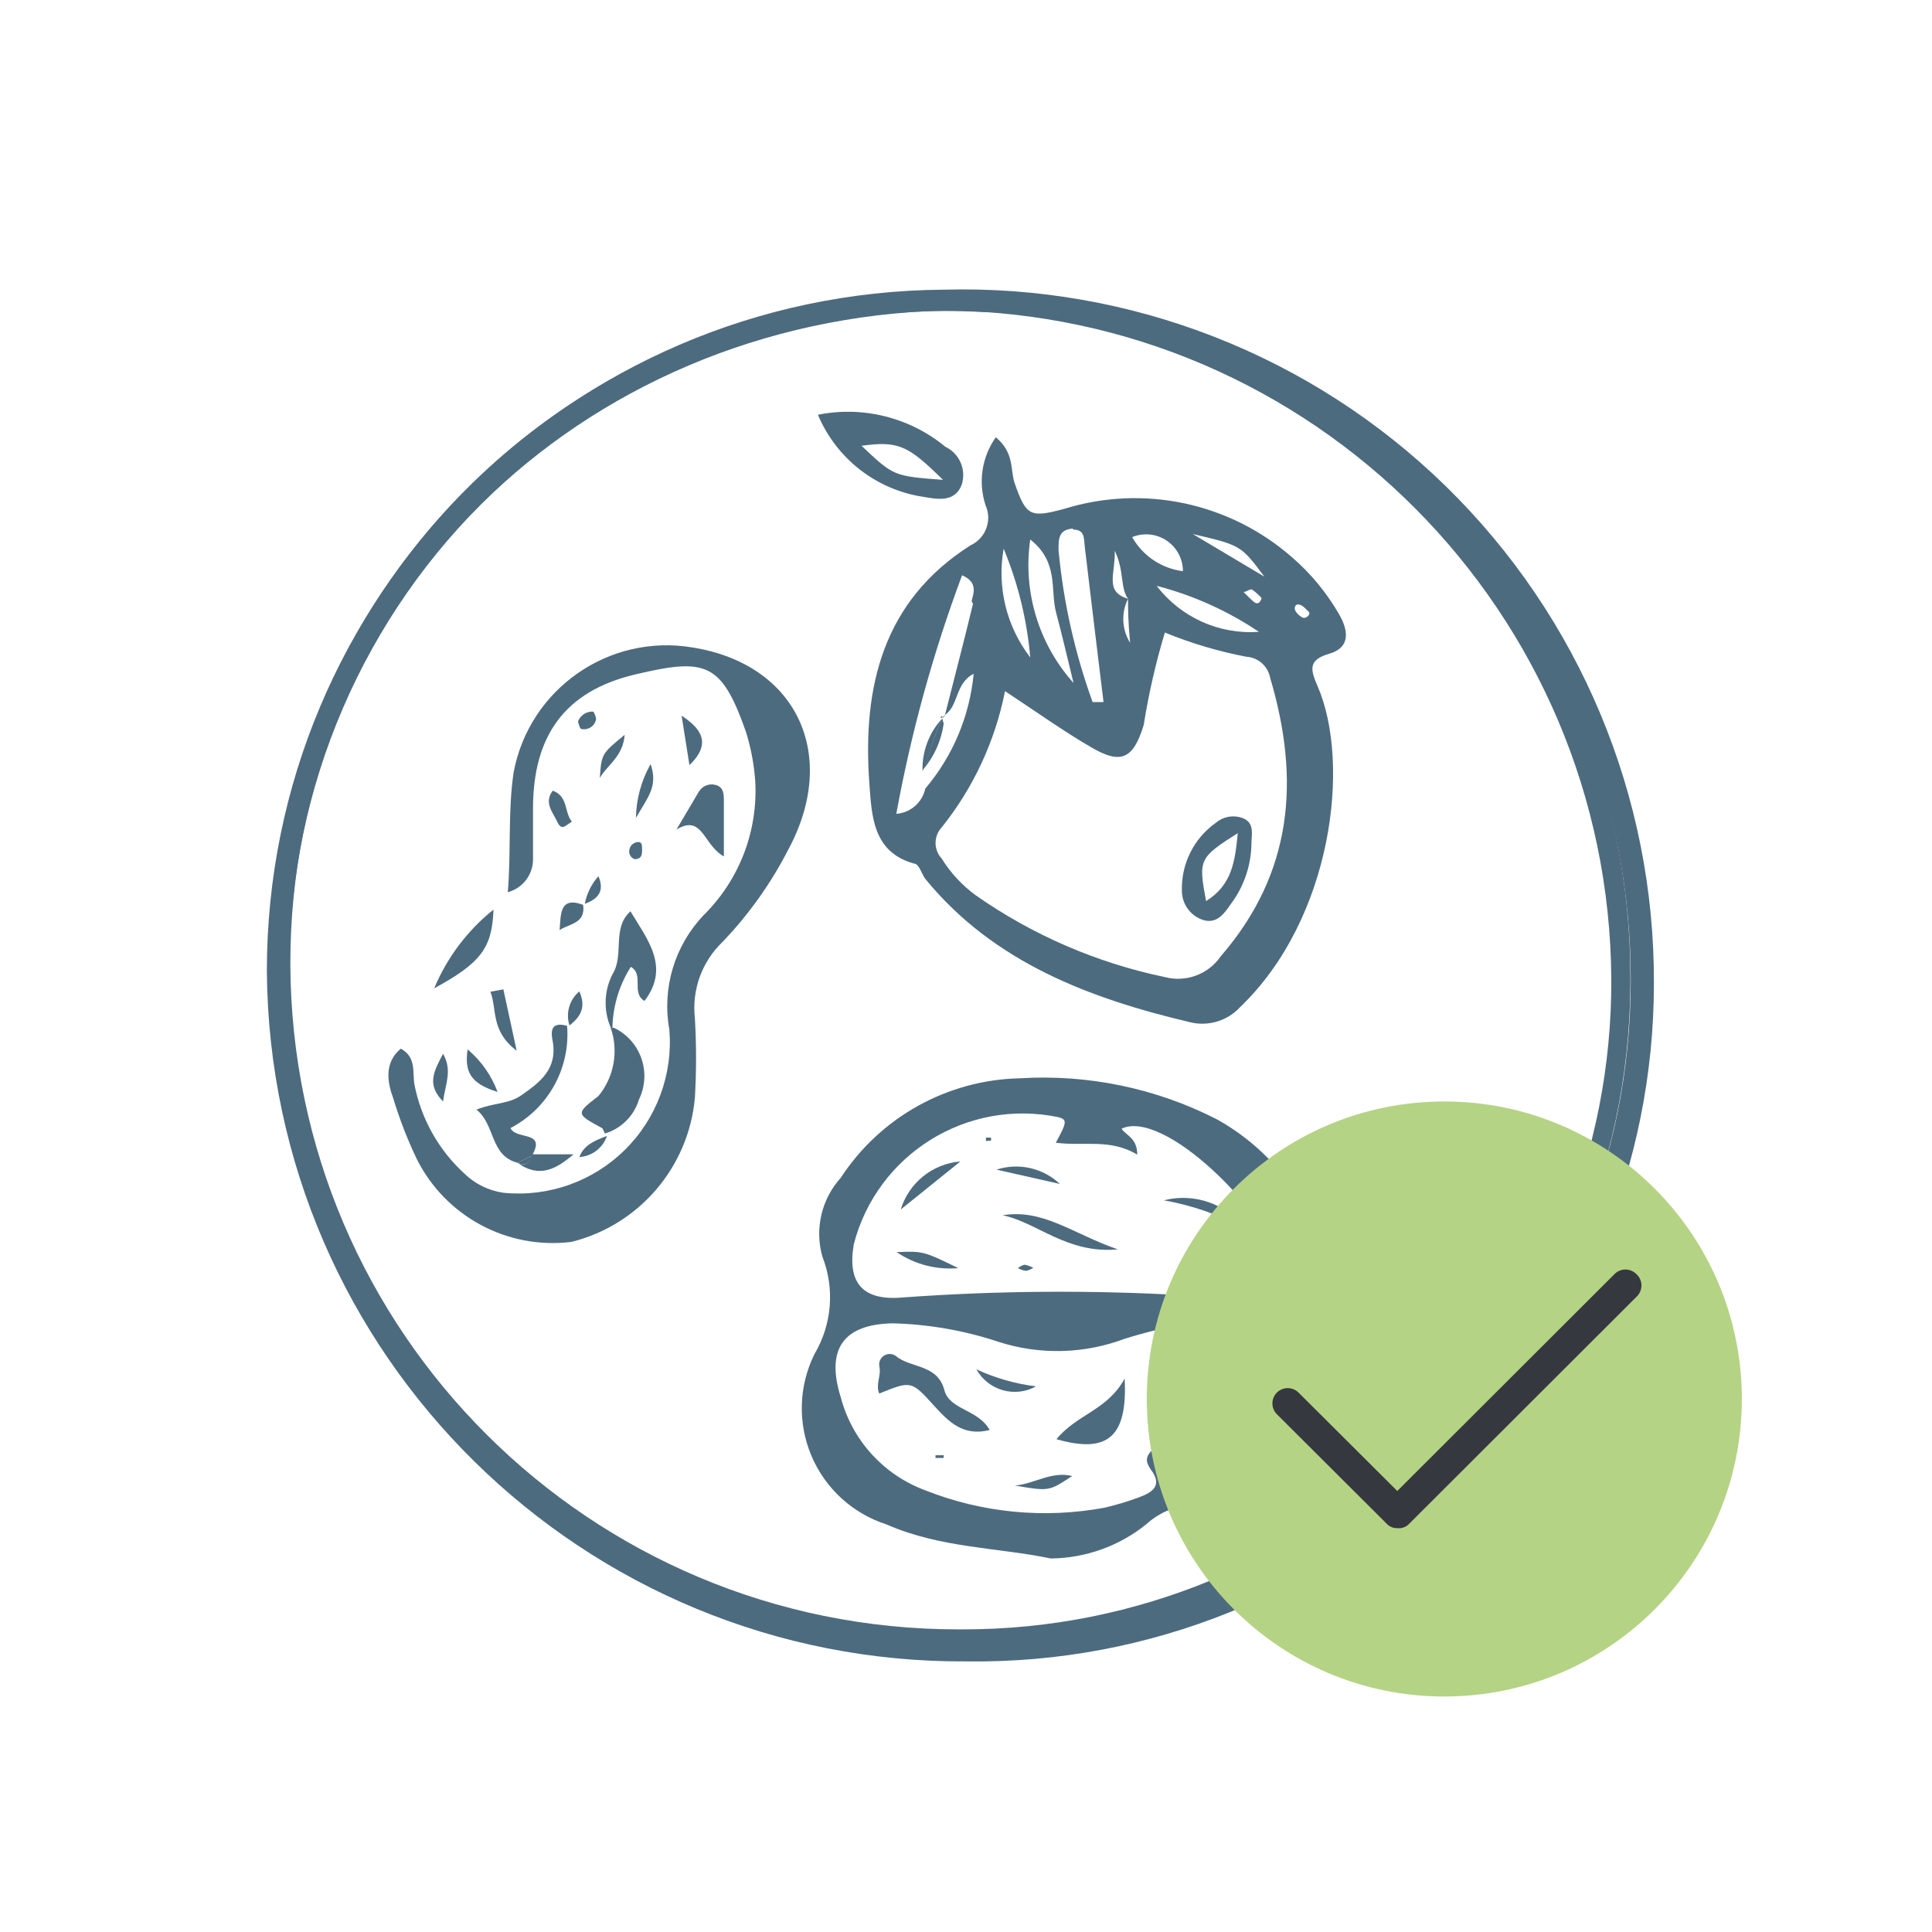
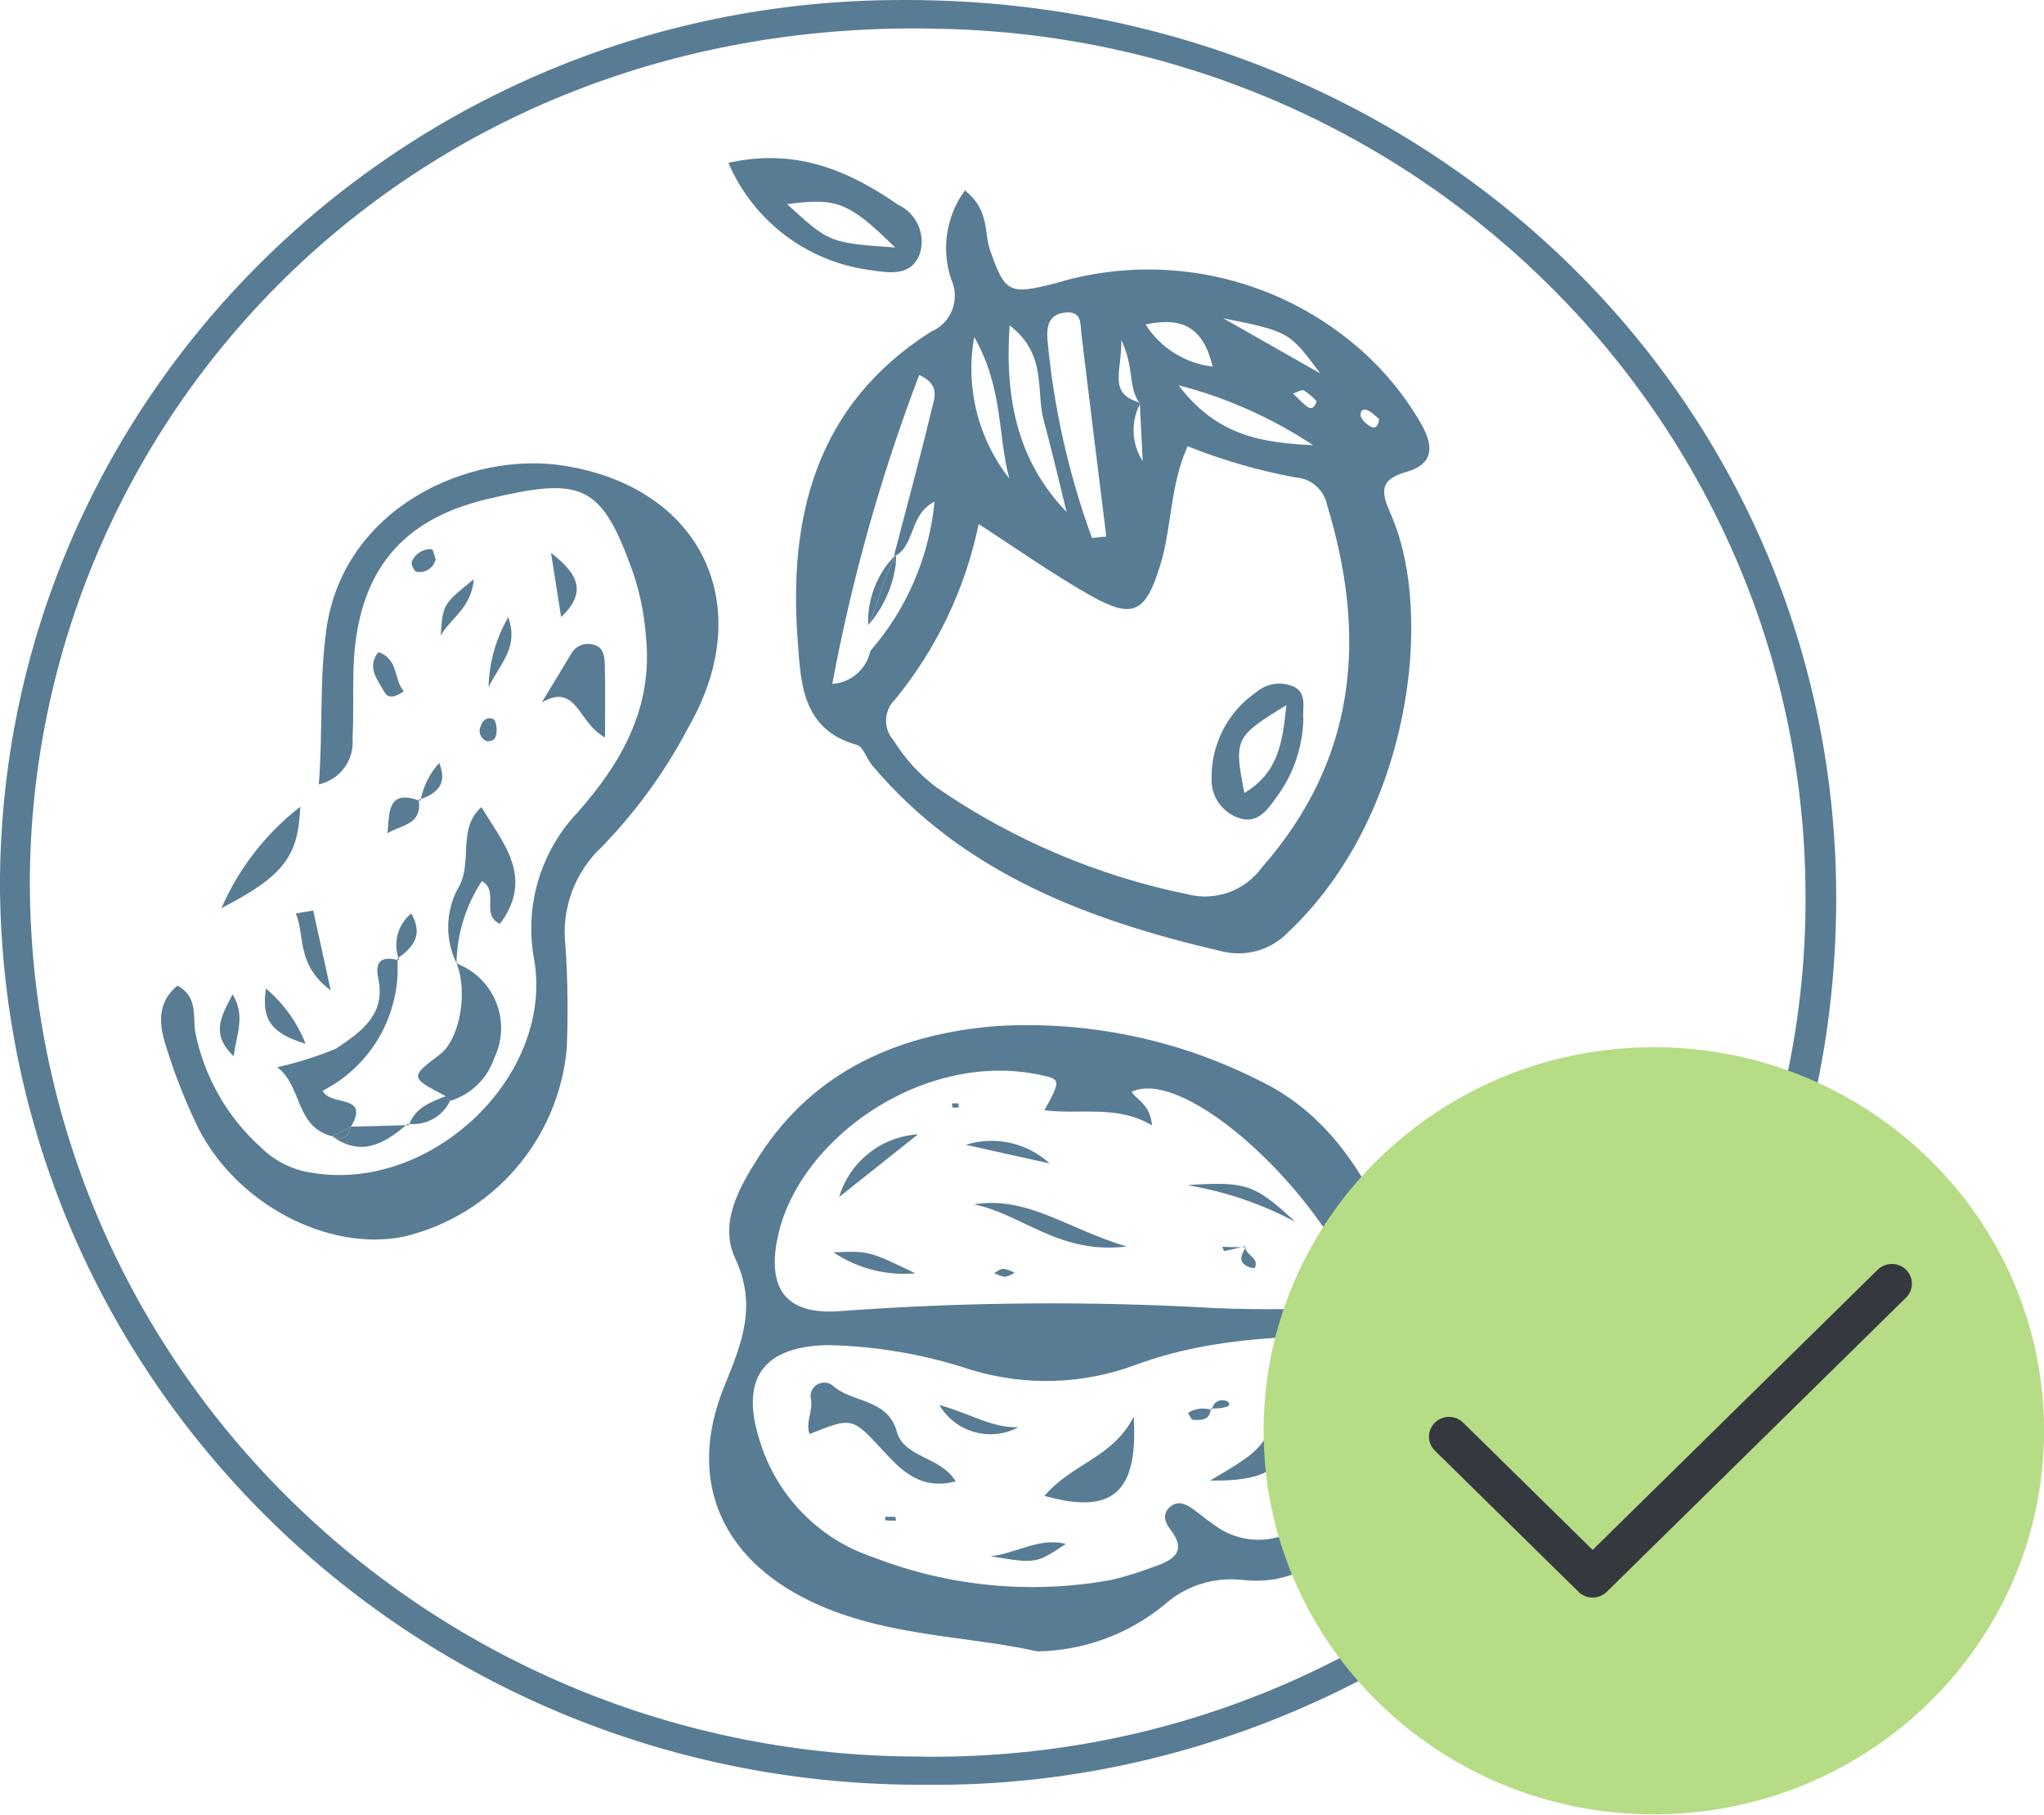
- <svg xmlns="http://www.w3.org/2000/svg" id="Layer_1" data-name="Layer 1" viewBox="0 0 56.69 56.69">
-   <defs>
-     <style>.cls-1{fill:#4d6b7f;}.cls-2{fill:#b5d384;}.cls-3{fill:#363840;stroke:#363840;stroke-miterlimit:10;stroke-width:0.1px;}</style>
-   </defs>
-   <g id="Group_1242" data-name="Group 1242">
-     <g id="Group_1235" data-name="Group 1235">
-       <path id="Path_1412" data-name="Path 1412" class="cls-1" d="M27.68,8.5a20,20,0,0,0-19.85,20A20.41,20.41,0,0,0,28.39,48.75,19.89,19.89,0,0,0,48.53,28.86,20.28,20.28,0,0,0,27.68,8.5Zm.61,39.61A19.74,19.74,0,0,1,8.49,28.43v-.05A19.28,19.28,0,0,1,28.74,9.15,19.57,19.57,0,0,1,47.85,28.78,19.33,19.33,0,0,1,28.51,48.11h-.22Z" />
-       <path id="Path_1420" data-name="Path 1420" class="cls-1" d="M17.76,33.28v0Z" />
-       <path id="Path_1430" data-name="Path 1430" class="cls-1" d="M25.51,23c.07.92.09,2,1.31,2.34.15,0,.22.31.34.46,2,2.44,4.81,3.5,7.78,4.2a1.51,1.51,0,0,0,1.45-.45c2.7-2.59,3.26-7.14,2.27-9.42-.22-.5-.27-.77.35-.95s.56-.68.28-1.16a6.51,6.51,0,0,0-1.38-1.67,7,7,0,0,0-6.68-1.42c-1,.27-1.12.22-1.46-.76-.13-.39,0-.88-.55-1.34a2.24,2.24,0,0,0-.3,2A.89.89,0,0,1,28.48,16h0C25.91,17.63,25.3,20.15,25.51,23ZM38.1,17.74c.12,0,.22.14.3.21s-.08.22-.18.17a.49.49,0,0,1-.2-.18c-.07-.1,0-.23.08-.2Zm-1-.82L35,15.67C36.41,16,36.41,16,37.1,16.92Zm-.31.74a4.11,4.11,0,0,1-.3-.29c.09,0,.19-.1.25-.07a1.62,1.62,0,0,1,.28.25c-.05.16-.13.19-.23.11Zm.15.88a3.46,3.46,0,0,1-3-1.35A9.78,9.78,0,0,1,36.94,18.54Zm-2.23-1.78a2,2,0,0,1-1.49-1A1.08,1.08,0,0,1,34.71,16.76Zm-2-.6c.29.61.15,1.07.39,1.41h0v0s0,0,0,0v0c0,.33,0,.65.06,1.29a1.32,1.32,0,0,1-.06-1.29h0l0,0c-.7-.21-.37-.72-.39-1.41Zm-1.22-.62c.35,0,.31.26.34.5.18,1.52.36,3,.55,4.56l-.32,0a18,18,0,0,1-1-4.46c0-.33,0-.6.42-.63Zm-1.26.29c.85.67.58,1.48.76,2.15s.34,1.37.51,2.06a5.19,5.19,0,0,1-1.27-4.21Zm-.78.27a10.72,10.72,0,0,1,.78,3.19,4.06,4.06,0,0,1-.78-3.19Zm.1,4.22c.88.58,1.66,1.14,2.49,1.62s1.21.36,1.52-.67a20.71,20.71,0,0,1,.62-2.71,12.39,12.39,0,0,0,2.39.71.76.76,0,0,1,.7.62c.89,3,.66,5.73-1.45,8.17a1.52,1.52,0,0,1-1.64.61,15,15,0,0,1-5.55-2.4,3.85,3.85,0,0,1-1-1.08.67.67,0,0,1,0-.91,9.27,9.27,0,0,0,1.86-4Zm-1-2.6c-.27,1.12-.56,2.22-.84,3.33l0-.06v0c.43-.27.3-.93.86-1.22a6.1,6.1,0,0,1-1.42,3.37.94.94,0,0,1-.85.74,41,41,0,0,1,1.93-7c.48.21.33.53.28.76Z" />
-       <path id="Path_1431" data-name="Path 1431" class="cls-1" d="M39.92,38.15a2.72,2.72,0,0,1-1.15-1.6,6.6,6.6,0,0,0-3.07-3.71,11.19,11.19,0,0,0-5.77-1.2,6.44,6.44,0,0,0-5.26,2.92,2.45,2.45,0,0,0-.54,2.31,3.27,3.27,0,0,1-.23,2.86,3.58,3.58,0,0,0,2.11,5c1.59.7,3.31.68,4.82,1a4.54,4.54,0,0,0,2.8-1,2.21,2.21,0,0,1,1.73-.57A2.64,2.64,0,0,0,38,42.49a5.39,5.39,0,0,0,.49-1.36,4.67,4.67,0,0,1,1.3-2.2C40.22,38.54,40.32,38.35,39.92,38.15ZM25.05,36.52a5.12,5.12,0,0,1,6-3.74c.27.07.26.15-.07.75.8.11,1.6-.13,2.39.35,0-.49-.33-.56-.46-.76,1.18-.58,4.28,2.25,5.22,4.89-1.16,0-2.25,0-3.34,0a63.71,63.71,0,0,0-8.29.06c-1.18.11-1.64-.42-1.45-1.54ZM37.5,40.46a.82.82,0,0,0-.36,1,1.12,1.12,0,0,1-.49,1.49,1.61,1.61,0,0,1-1.91,0c-.16-.11-.3-.24-.46-.35s-.34-.21-.52,0-.1.35,0,.51c.37.48.06.68-.35.83a8.35,8.35,0,0,1-1,.3,9.55,9.55,0,0,1-5.26-.51A4,4,0,0,1,24.67,41c-.44-1.41.07-2.14,1.52-2.17a10.72,10.72,0,0,1,3.13.55,5.62,5.62,0,0,0,3.69-.1,15.36,15.36,0,0,1,5.77-.64c-.58.77-.52,1.51-1.28,1.82Z" />
-       <path id="Path_1432" data-name="Path 1432" class="cls-1" d="M20.33,19a4.57,4.57,0,0,0-5.26,3.67C14.9,23.82,15,25,14.9,26.18a1,1,0,0,0,.74-1c0-.48,0-1,0-1.45,0-2.14.93-3.45,3-3.94s2.53-.36,3.25,1.69a6.34,6.34,0,0,1,.27,1.43,5.12,5.12,0,0,1-1.52,3.95,3.87,3.87,0,0,0-1,3.35A4.44,4.44,0,0,1,14.78,35a2.06,2.06,0,0,1-1.16-.57,4.78,4.78,0,0,1-1.46-2.61c-.06-.37.06-.8-.4-1.05-.5.42-.39,1-.22,1.46a12.54,12.54,0,0,0,.68,1.76,4.46,4.46,0,0,0,4.55,2.45,4.8,4.8,0,0,0,3.62-4.23,20.1,20.1,0,0,0,0-2.33,2.68,2.68,0,0,1,.81-2.24,11.52,11.52,0,0,0,1.93-2.71C24.63,22.15,23.38,19.49,20.33,19Z" />
-       <path id="Path_1433" data-name="Path 1433" class="cls-1" d="M27.1,14.58c.41.07.92.17,1.12-.36a.92.92,0,0,0-.48-1.11A4.49,4.49,0,0,0,24,12.17,4,4,0,0,0,27.1,14.58Zm.57-.5c-1.45-.11-1.45-.11-2.39-1,1.1-.15,1.37,0,2.39,1Z" />
-       <path id="Path_1434" data-name="Path 1434" class="cls-1" d="M15.28,32.15c-.37.25-.81.21-1.3.41.56.44.39,1.35,1.21,1.56l.42-.21h0c.43-.75-.47-.45-.63-.81a3.1,3.1,0,0,0,1.66-3c-.34-.09-.51,0-.43.41C16.38,31.37,15.84,31.76,15.28,32.15Z" />
-       <path id="Path_1435" data-name="Path 1435" class="cls-1" d="M16.64,30.12v0h0Z" />
-       <path id="Path_1436" data-name="Path 1436" class="cls-1" d="M17.75,33.26v0l0,0h0a1.49,1.49,0,0,0,1-1,1.57,1.57,0,0,0-.73-2.1l-.1,0a2.08,2.08,0,0,1-.36,2c-.67.52-.67.52.12.95h0Z" />
-       <path id="Path_1438" data-name="Path 1438" class="cls-1" d="M18,30.22h0l.12-.06Z" />
-       <path id="Path_1440" data-name="Path 1440" class="cls-1" d="M18.51,28.37c.4.23,0,.76.4,1,.77-1,.07-1.82-.41-2.63-.56.5-.17,1.28-.53,1.85a1.85,1.85,0,0,0,0,1.67h0A3.46,3.46,0,0,1,18.51,28.37Z" />
-       <path id="Path_1442" data-name="Path 1442" class="cls-1" d="M21.24,25.13c0-.67,0-1.15,0-1.63,0-.19,0-.41-.25-.47a.44.44,0,0,0-.49.21l-.65,1.1C20.62,23.88,20.63,24.79,21.24,25.13Z" />
-       <path id="Path_1443" data-name="Path 1443" class="cls-1" d="M14.48,26.69A5.86,5.86,0,0,0,12.74,29C14.12,28.25,14.44,27.81,14.48,26.69Z" />
-       <path id="Path_1444" data-name="Path 1444" class="cls-1" d="M20,21l.23,1.45C20.92,21.79,20.53,21.35,20,21Z" />
-       <path id="Path_1445" data-name="Path 1445" class="cls-1" d="M14.39,29.1c.2.52,0,1.15.77,1.73-.16-.73-.27-1.26-.39-1.8Z" />
-       <path id="Path_1446" data-name="Path 1446" class="cls-1" d="M17.6,22.83c.21-.38.68-.62.73-1.27C17.65,22.12,17.65,22.12,17.6,22.83Z" />
-       <path id="Path_1447" data-name="Path 1447" class="cls-1" d="M19.09,22.42A3.33,3.33,0,0,0,18.66,24C19,23.4,19.32,23.08,19.09,22.42Z" />
-       <path id="Path_1448" data-name="Path 1448" class="cls-1" d="M15.19,34.12c.64.47,1.15.17,1.64-.25l-1.22,0h0C15.55,34.13,15.43,34.23,15.19,34.12Z" />
-       <path id="Path_1449" data-name="Path 1449" class="cls-1" d="M16.87,33.84l0,0h.06Z" />
-       <path id="Path_1450" data-name="Path 1450" class="cls-1" d="M15.19,34.12c.24.11.36,0,.42-.21h0Z" />
-       <path id="Path_1451" data-name="Path 1451" class="cls-1" d="M13.72,30.79c-.09.65.07,1,.88,1.25A3,3,0,0,0,13.72,30.79Z" />
-       <path id="Path_1452" data-name="Path 1452" class="cls-1" d="M16.22,23.2c-.27.35,0,.63.13.91s.23.12.43,0C16.55,23.83,16.68,23.37,16.22,23.2Z" />
-       <path id="Path_1453" data-name="Path 1453" class="cls-1" d="M13,30.92c-.27.52-.49.9,0,1.4C13.07,31.8,13.28,31.41,13,30.92Z" />
-       <path id="Path_1454" data-name="Path 1454" class="cls-1" d="M16.42,27.29c.29-.19.77-.19.69-.74C16.41,26.29,16.46,26.84,16.42,27.29Z" />
-       <path id="Path_1455" data-name="Path 1455" class="cls-1" d="M17.11,26.53v0h0Z" />
-       <path id="Path_1456" data-name="Path 1456" class="cls-1" d="M18.48,24.89a.24.24,0,0,0,.14.32c.2,0,.22-.12.22-.26s0-.22-.08-.24S18.51,24.76,18.48,24.89Z" />
-       <path id="Path_1457" data-name="Path 1457" class="cls-1" d="M16.68,30.15l0,0,0,0h0Z" />
-       <path id="Path_1458" data-name="Path 1458" class="cls-1" d="M17,29.09a.93.93,0,0,0-.29,1C17,29.86,17.22,29.59,17,29.09Z" />
-       <path id="Path_1459" data-name="Path 1459" class="cls-1" d="M16.64,30.12h0l0,0Z" />
-       <path id="Path_1460" data-name="Path 1460" class="cls-1" d="M17.56,25.71a1.68,1.68,0,0,0-.4.81C17.54,26.38,17.75,26.16,17.56,25.71Z" />
-       <path id="Path_1461" data-name="Path 1461" class="cls-1" d="M17.11,26.53l0,0s0,0,0,0Z" />
-       <path id="Path_1462" data-name="Path 1462" class="cls-1" d="M17.49,21.11c0-.08-.06-.22-.09-.23a.45.45,0,0,0-.44.29s.05.22.1.22A.36.36,0,0,0,17.49,21.11Z" />
-       <path id="Path_1463" data-name="Path 1463" class="cls-1" d="M16.87,33.84l0,0v0Z" />
-       <path id="Path_1464" data-name="Path 1464" class="cls-1" d="M17.81,33.33h0l0,0v0l0,0c-.33.13-.67.25-.81.62A.91.91,0,0,0,17.81,33.33Z" />
-       <path id="Path_1465" data-name="Path 1465" class="cls-1" d="M17.8,33.32l0,0Z" />
-       <path id="Path_1466" data-name="Path 1466" class="cls-1" d="M17.71,33.22h0l0,0Z" />
-       <path id="Path_1497" data-name="Path 1497" class="cls-1" d="M33.11,17.58h0l0,0Z" />
-       <path id="Path_1498" data-name="Path 1498" class="cls-1" d="M33.11,17.59s0,0,0,0h0Z" />
-       <path id="Path_1514" data-name="Path 1514" class="cls-1" d="M35.32,27c.39.11.61-.2.8-.48a3,3,0,0,0,.6-1.76c0-.25.1-.59-.22-.74a.79.79,0,0,0-.82.12,2.36,2.36,0,0,0-1,2A.9.9,0,0,0,35.32,27Zm1-2.56c-.08.82-.16,1.52-.93,2-.23-1.22-.21-1.27.94-2Z" />
-       <path id="Path_1515" data-name="Path 1515" class="cls-1" d="M27.64,21.06l.05-.06,0,.05Z" />
-       <path id="Path_1516" data-name="Path 1516" class="cls-1" d="M27.64,21.06v0l0,0Z" />
-       <path id="Path_1517" data-name="Path 1517" class="cls-1" d="M27.69,21v0s0,0,0,.05Z" />
-       <path id="Path_1518" data-name="Path 1518" class="cls-1" d="M27.65,21.08v0h0a2.16,2.16,0,0,0-.58,1.55C27.3,22.11,27.4,21.57,27.65,21.08Z" />
-       <path id="Path_1519" data-name="Path 1519" class="cls-1" d="M27.64,21.06h0s0,0,0-.06l-.05.07Z" />
-       <path id="Path_1520" data-name="Path 1520" class="cls-1" d="M27.65,21.08l0,.15V21l0,0Z" />
-       <path id="Path_1521" data-name="Path 1521" class="cls-1" d="M27.65,21.08c-.25.49-.35,1-.58,1.52a2.64,2.64,0,0,0,.62-1.37A.83.83,0,0,1,27.65,21.08Z" />
-       <path id="Path_1523" data-name="Path 1523" class="cls-1" d="M27.71,40.79c-.2-.77-1-.64-1.42-1a.31.31,0,0,0-.43.06.3.3,0,0,0-.06.23c.07.29-.12.54,0,.81.94-.38.94-.38,1.61.36.42.46.85.91,1.63.71C28.69,41.34,27.87,41.38,27.71,40.79Z" />
-       <path id="Path_1524" data-name="Path 1524" class="cls-1" d="M31,42.23c1.5.43,2.09-.06,2-1.78C32.5,41.38,31.59,41.5,31,42.23Z" />
-       <path id="Path_1525" data-name="Path 1525" class="cls-1" d="M34.66,41.89c1.5,0,1.93-.42,1.62-1.94C35.85,41.16,35.85,41.16,34.66,41.89Z" />
-       <path id="Path_1526" data-name="Path 1526" class="cls-1" d="M29.78,43.59c1,.17,1,.17,1.68-.28C30.85,43.16,30.36,43.54,29.78,43.59Z" />
-       <path id="Path_1527" data-name="Path 1527" class="cls-1" d="M28.65,40.18a1.29,1.29,0,0,0,1.75.5A5.87,5.87,0,0,1,28.65,40.18Z" />
-       <path id="Path_1528" data-name="Path 1528" class="cls-1" d="M35,40.08a.21.21,0,0,0-.25.17h0a1,1,0,0,0,.34,0C35.12,40.18,35.08,40.09,35,40.08Z" />
-       <path id="Path_1529" data-name="Path 1529" class="cls-1" d="M34.7,40.29a0,0,0,0,1,0,0h0Z" />
-       <path id="Path_1530" data-name="Path 1530" class="cls-1" d="M34.16,40.36c0,.06.08.16.12.16s.37,0,.39-.23A.61.61,0,0,0,34.16,40.36Z" />
-       <path id="Path_1531" data-name="Path 1531" class="cls-1" d="M34.68,40.28v0h0v0h0Z" />
-       <path id="Path_1532" data-name="Path 1532" class="cls-1" d="M34.68,40.28v0h0Z" />
-       <path id="Path_1533" data-name="Path 1533" class="cls-1" d="M27.45,42.7v.08h.24s0-.08,0-.08Z" />
-       <path id="Path_1534" data-name="Path 1534" class="cls-1" d="M29.42,35.66c1,.2,1.89,1.14,3.38,1C31.49,36.21,30.61,35.46,29.42,35.66Z" />
-       <path id="Path_1535" data-name="Path 1535" class="cls-1" d="M34.15,35.22a8.08,8.08,0,0,1,2.39.83A2.3,2.3,0,0,0,34.15,35.22Z" />
-       <path id="Path_1536" data-name="Path 1536" class="cls-1" d="M26.43,35.49l1.75-1.41A2,2,0,0,0,26.43,35.49Z" />
-       <path id="Path_1537" data-name="Path 1537" class="cls-1" d="M26.31,36.74a2.77,2.77,0,0,0,1.81.47C27.09,36.71,27.09,36.71,26.31,36.74Z" />
-       <path id="Path_1538" data-name="Path 1538" class="cls-1" d="M29.24,34.32l1.86.42A1.87,1.87,0,0,0,29.24,34.32Z" />
-       <path id="Path_1539" data-name="Path 1539" class="cls-1" d="M29.87,37.21a.62.62,0,0,0,.24.08.6.6,0,0,0,.21-.09,1.06,1.06,0,0,0-.25-.09A.42.42,0,0,0,29.87,37.21Z" />
-       <path id="Path_1540" data-name="Path 1540" class="cls-1" d="M35.44,36.63c-.08.16-.19.33.07.44a.23.23,0,0,0,.13,0C35.75,36.86,35.45,36.81,35.44,36.63Z" />
-       <path id="Path_1541" data-name="Path 1541" class="cls-1" d="M35.43,36.62h0l0,0Z" />
-       <path id="Path_1542" data-name="Path 1542" class="cls-1" d="M35,36.71l.39-.08h-.43Z" />
-       <path id="Path_1543" data-name="Path 1543" class="cls-1" d="M35.43,36.63l0,0-.1,0Z" />
-       <path id="Path_1544" data-name="Path 1544" class="cls-1" d="M29.08,33.47v-.09h-.15s0,.07,0,.1Z" />
+ <svg xmlns="http://www.w3.org/2000/svg" width="85.242" height="75.667" viewBox="0 0 85.242 75.667">
+   <g id="Group_1955" data-name="Group 1955" transform="translate(-283.436 -635.057)">
+     <g id="Group_1242" data-name="Group 1242" transform="translate(283.435 635.057)">
+       <g id="Group_1235" data-name="Group 1235" transform="translate(0 0)">
+         <path id="Path_1412" data-name="Path 1412" d="M-215.335,146.454c-20.705.129-37.4,16.7-37.343,37.048.2,20.815,17.508,37.541,38.684,37.383,19.015.189,37.762-14.369,37.893-36.767C-175.979,163.127-193.222,146.234-215.335,146.454Zm1.141,73.255c-20.5.059-37.177-16.232-37.238-36.388v-.092c.057-19.194,15.746-36.225,38.1-35.573,20.031.473,36,16.6,35.952,36.3,0,19.752-16.295,35.763-36.389,35.76l-.422,0Z" transform="translate(252.678 -146.452)" fill="#587c94" />
+         <path id="Path_1420" data-name="Path 1420" d="M-234.28,192.346l-.033-.035Z" transform="translate(252.97 -146.516)" fill="#587c94" />
+         <path id="Path_1430" data-name="Path 1430" d="M-219.928,173.21c.13,1.707.161,3.677,2.463,4.319.271.076.406.575.636.85,3.812,4.521,9.041,6.475,14.629,7.769a2.873,2.873,0,0,0,2.743-.825c5.065-4.787,6.117-13.209,4.26-17.42-.406-.923-.5-1.431.666-1.764,1.271-.364,1.056-1.258.525-2.13a12.3,12.3,0,0,0-2.608-3.1,13.381,13.381,0,0,0-12.558-2.636c-1.941.5-2.113.414-2.743-1.4-.253-.728,0-1.628-1.041-2.472a4.083,4.083,0,0,0-.566,3.729,1.624,1.624,0,0,1-.835,2.162l-.029.012C-219.174,163.354-220.323,168.017-219.928,173.21Zm23.687-9.661c.218.05.4.271.559.39-.034.294-.157.406-.334.324a1.013,1.013,0,0,1-.384-.339c-.128-.186-.031-.418.159-.376Zm-1.9-1.515-4.044-2.3C-199.435,160.294-199.435,160.294-198.14,162.033Zm-.572,1.367c-.2-.161-.373-.349-.559-.525.154-.048.354-.181.455-.129a2.619,2.619,0,0,1,.528.453c-.09.293-.237.351-.425.2Zm.272,1.628c-2.011-.1-3.962-.322-5.608-2.5A18.587,18.587,0,0,1-198.44,165.028Zm-4.187-3.278a3.837,3.837,0,0,1-2.795-1.757C-203.878,159.666-203.019,160.118-202.626,161.75Zm-3.808-1.107c.545,1.129.289,1.966.743,2.6.021,0,.038.012.06.019l-.031.029s.031-.029.02-.016l-.018.044c.031.6.061,1.2.12,2.377a2.387,2.387,0,0,1-.12-2.377v-.027c-.011-.015-.018-.033-.028-.048-1.325-.386-.705-1.331-.746-2.605Zm-2.3-1.149c.672-.051.588.48.64.916.337,2.81.689,5.62,1.036,8.43l-.6.054a32.936,32.936,0,0,1-1.853-8.248c-.052-.608.071-1.1.776-1.152Zm-2.357.536c1.586,1.226,1.084,2.736,1.422,3.963.344,1.267.639,2.546.955,3.821-2-2.072-2.59-4.633-2.377-7.785Zm-1.474.487c1.219,2.152.972,4.094,1.462,5.9a7.4,7.4,0,0,1-1.462-5.9Zm.181,7.8c1.668,1.076,3.132,2.123,4.7,3,1.755.984,2.264.674,2.862-1.243.508-1.615.411-3.37,1.157-5a24.011,24.011,0,0,0,4.493,1.3,1.436,1.436,0,0,1,1.321,1.147c1.674,5.492,1.247,10.6-2.717,15.116a2.926,2.926,0,0,1-3.09,1.124,28.511,28.511,0,0,1-10.454-4.441,7.17,7.17,0,0,1-1.822-1.985,1.229,1.229,0,0,1,.058-1.692,16.907,16.907,0,0,0,3.495-7.33Zm-1.953-4.794c-.494,2.056-1.049,4.094-1.584,6.144.032-.032.058-.066.089-.1v.068c.813-.49.561-1.717,1.612-2.253a11.129,11.129,0,0,1-2.678,6.227,1.733,1.733,0,0,1-1.587,1.374,74.508,74.508,0,0,1,3.623-12.882c.9.4.629.989.524,1.421Z" transform="translate(253.198 -146.463)" fill="#587c94" />
+         <path id="Path_1431" data-name="Path 1431" d="M-192.768,201.346c-1.3-.654-1.665-1.826-2.161-2.96-1.247-2.845-2.786-5.444-5.784-6.855a21.417,21.417,0,0,0-10.851-2.228c-4.049.317-7.6,1.839-9.9,5.4-.846,1.31-1.7,2.819-1.021,4.274.921,1.969.3,3.515-.429,5.3-1.667,4.037-.092,7.432,3.979,9.2,2.98,1.293,6.217,1.269,9.063,1.907a8.569,8.569,0,0,0,5.268-1.927,4.174,4.174,0,0,1,3.258-1.056c2.438.273,3.93-1.12,5.008-3.025a9.511,9.511,0,0,0,.936-2.513,8.413,8.413,0,0,1,2.445-4.063C-192.2,202.074-192.016,201.721-192.768,201.346Zm-27.983-3.006c.717-4.276,6.262-8.218,11.3-6.927.508.13.495.281-.133,1.4,1.5.2,3.013-.242,4.49.634-.094-.9-.621-1.034-.852-1.4,2.206-1.068,8.035,4.16,9.806,9.035-2.171,0-4.228.075-6.278-.014a119.694,119.694,0,0,0-15.6.118c-2.217.191-3.083-.78-2.737-2.846Zm23.433,7.277a1.486,1.486,0,0,0-.671,1.82,2.059,2.059,0,0,1-.933,2.756,3.075,3.075,0,0,1-3.589-.088c-.3-.206-.576-.437-.869-.65s-.638-.386-.974-.092-.2.655.029.947c.7.9.123,1.264-.659,1.532a14.7,14.7,0,0,1-1.814.563,18.364,18.364,0,0,1-9.9-.938,7.388,7.388,0,0,1-4.754-4.857c-.84-2.6.13-3.955,2.859-4a20.287,20.287,0,0,1,5.892,1.012,10.719,10.719,0,0,0,6.931-.191c3.266-1.2,6.721-1.258,10.862-1.188-1.087,1.43-.979,2.793-2.408,3.372Z" transform="translate(253.141 -146.512)" fill="#587c94" />
+         <path id="Path_1432" data-name="Path 1432" d="M-229.267,165.9c-3.944-.624-9.176,1.745-9.9,6.8-.3,2.115-.144,4.214-.319,6.491a1.8,1.8,0,0,0,1.406-1.926c.049-.9.016-1.8.034-2.69.075-3.951,1.738-6.372,5.58-7.281,3.972-.941,4.763-.671,6.11,3.133a11.007,11.007,0,0,1,.515,2.628c.289,2.919-1,5.214-2.855,7.307a7.038,7.038,0,0,0-1.8,6.191c.78,4.855-4.31,9.631-9.209,8.847a3.808,3.808,0,0,1-2.174-1.046,8.79,8.79,0,0,1-2.762-4.84c-.1-.67.113-1.47-.741-1.929-.935.775-.738,1.756-.426,2.689a23.558,23.558,0,0,0,1.294,3.25c1.612,3.182,5.418,5.162,8.56,4.533a8.9,8.9,0,0,0,6.806-7.823,38.991,38.991,0,0,0-.052-4.3,4.875,4.875,0,0,1,1.512-4.133,21.44,21.44,0,0,0,3.635-5.025C-221.167,171.721-223.527,166.806-229.267,165.9Z" transform="translate(252.783 -146.479)" fill="#587c94" />
+         <path id="Path_1433" data-name="Path 1433" d="M-216.908,157.718c.786.114,1.747.314,2.118-.68A1.7,1.7,0,0,0-215.7,155c-2.074-1.438-4.273-2.376-7.076-1.747A7.476,7.476,0,0,0-216.908,157.718Zm1.088-.935c-2.743-.193-2.743-.193-4.507-1.808,2.066-.278,2.574-.091,4.506,1.808Z" transform="translate(253.154 -146.461)" fill="#587c94" />
+         <path id="Path_1434" data-name="Path 1434" d="M-238.843,190.242a15.093,15.093,0,0,1-2.452.774c1.06.812.738,2.488,2.292,2.88l.783-.4h0c.813-1.389-.89-.831-1.179-1.5a5.736,5.736,0,0,0,3.116-5.452c-.636-.157-.958.03-.8.769C-236.764,188.814-237.78,189.529-238.843,190.242Z" transform="translate(252.859 -146.508)" fill="#587c94" />
+         <path id="Path_1435" data-name="Path 1435" d="M-236.362,186.492v.048c.024.006.046.009.07.016Z" transform="translate(252.938 -146.508)" fill="#587c94" />
+         <path id="Path_1436" data-name="Path 1436" d="M-234.293,192.3l.031.035.071.077.007.008a2.789,2.789,0,0,0,1.842-1.774,2.882,2.882,0,0,0-1.381-3.877c-.061-.029-.123-.056-.186-.08.484,1.186.129,3.161-.681,3.78-1.269.968-1.269.968.222,1.753h0Z" transform="translate(252.951 -146.508)" fill="#587c94" />
+         <path id="Path_1437" data-name="Path 1437" d="M-233.933,186.691" transform="translate(252.976 -146.508)" fill="#587c94" />
+         <path id="Path_1438" data-name="Path 1438" d="M-233.932,186.678v.011l.219-.1Z" transform="translate(252.976 -146.508)" fill="#587c94" />
+         <path id="Path_1439" data-name="Path 1439" d="M-233.933,186.691h0v0Z" transform="translate(252.976 -146.508)" fill="#587c94" />
+         <path id="Path_1440" data-name="Path 1440" d="M-232.873,183.242c.744.43-.073,1.415.755,1.786,1.439-1.938.127-3.37-.775-4.868-1.047.928-.315,2.36-1,3.427a3.431,3.431,0,0,0-.039,3.083h0A6.426,6.426,0,0,1-232.873,183.242Z" transform="translate(252.971 -146.499)" fill="#587c94" />
+         <path id="Path_1441" data-name="Path 1441" d="M-233.936,186.681v0Z" transform="translate(252.976 -146.508)" fill="#587c94" />
+         <path id="Path_1442" data-name="Path 1442" d="M-227.8,177.246c0-1.238.018-2.13-.009-3.02-.01-.344-.031-.749-.488-.853a.8.8,0,0,0-.914.383c-.406.674-.813,1.352-1.224,2.028C-228.967,174.943-228.945,176.627-227.8,177.246Z" transform="translate(253.032 -146.49)" fill="#587c94" />
+         <path id="Path_1443" data-name="Path 1443" d="M-240.3,180.143a10.82,10.82,0,0,0-3.288,4.234C-240.982,183.019-240.38,182.22-240.3,180.143Z" transform="translate(252.823 -146.499)" fill="#587c94" />
+         <path id="Path_1444" data-name="Path 1444" d="M-230.058,169.54l.422,2.677C-228.4,171.059-229.147,170.256-230.058,169.54Z" transform="translate(253.038 -146.484)" fill="#587c94" />
+         <path id="Path_1445" data-name="Path 1445" d="M-240.531,184.6c.387.964.013,2.131,1.454,3.21l-.731-3.333Z" transform="translate(252.871 -146.505)" fill="#587c94" />
+         <path id="Path_1446" data-name="Path 1446" d="M-234.586,172.989c.4-.707,1.282-1.144,1.381-2.347C-234.493,171.683-234.493,171.683-234.586,172.989Z" transform="translate(252.966 -146.486)" fill="#587c94" />
+         <path id="Path_1447" data-name="Path 1447" d="M-231.8,172.227a6.129,6.129,0,0,0-.822,2.914C-232.048,174.038-231.373,173.464-231.8,172.227Z" transform="translate(252.997 -146.488)" fill="#587c94" />
+         <path id="Path_1448" data-name="Path 1448" d="M-239.038,193.906c1.2.872,2.159.314,3.077-.461l-2.295.06h0C-238.364,193.927-238.6,194.111-239.038,193.906Z" transform="translate(252.895 -146.518)" fill="#587c94" />
+         <path id="Path_1449" data-name="Path 1449" d="M-235.94,193.387l-.069.058h.118Z" transform="translate(252.943 -146.518)" fill="#587c94" />
+         <path id="Path_1450" data-name="Path 1450" d="M-239.038,193.905c.441.2.675.021.783-.4h0Z" transform="translate(252.895 -146.518)" fill="#587c94" />
+         <path id="Path_1451" data-name="Path 1451" d="M-241.759,187.737c-.175,1.192.115,1.844,1.654,2.306A5.779,5.779,0,0,0-241.759,187.737Z" transform="translate(252.851 -146.51)" fill="#587c94" />
+         <path id="Path_1452" data-name="Path 1452" d="M-237.144,173.686c-.5.646-.021,1.157.255,1.668.146.27.434.233.813-.036C-236.516,174.842-236.274,173.988-237.144,173.686Z" transform="translate(252.922 -146.49)" fill="#587c94" />
+         <path id="Path_1453" data-name="Path 1453" d="M-243.12,187.978c-.5.96-.914,1.663.045,2.583C-242.956,189.611-242.575,188.881-243.12,187.978Z" transform="translate(252.822 -146.51)" fill="#587c94" />
+         <path id="Path_1454" data-name="Path 1454" d="M-236.768,181.251c.541-.349,1.454-.343,1.3-1.368C-236.78,179.408-236.695,180.413-236.768,181.251Z" transform="translate(252.931 -146.499)" fill="#587c94" />
+         <path id="Path_1455" data-name="Path 1455" d="M-235.492,179.844v.037c.023.009.044.015.068.023Z" transform="translate(252.951 -146.499)" fill="#587c94" />
+         <path id="Path_1456" data-name="Path 1456" d="M-232.957,176.81a.457.457,0,0,0,.259.592c.382.035.418-.233.421-.477,0-.156-.052-.411-.149-.448C-232.7,176.373-232.888,176.562-232.957,176.81Z" transform="translate(252.991 -146.494)" fill="#587c94" />
+         <path id="Path_1457" data-name="Path 1457" d="M-236.292,186.557c-.013-.035-.02-.068-.032-.1l-.044.034h0Z" transform="translate(252.937 -146.508)" fill="#587c94" />
+         <path id="Path_1458" data-name="Path 1458" d="M-235.785,184.6a1.7,1.7,0,0,0-.535,1.857C-235.72,186.005-235.267,185.516-235.785,184.6Z" transform="translate(252.937 -146.505)" fill="#587c94" />
+         <path id="Path_1459" data-name="Path 1459" d="M-236.362,186.492h0l.07.064Z" transform="translate(252.938 -146.508)" fill="#587c94" />
+         <path id="Path_1460" data-name="Path 1460" d="M-234.638,178.319a3.192,3.192,0,0,0-.762,1.5C-234.684,179.57-234.289,179.154-234.638,178.319Z" transform="translate(252.953 -146.497)" fill="#587c94" />
+         <path id="Path_1461" data-name="Path 1461" d="M-235.489,179.847l.067.058c.005-.031.016-.061.022-.09C-235.43,179.824-235.46,179.837-235.489,179.847Z" transform="translate(252.951 -146.499)" fill="#587c94" />
+         <path id="Path_1462" data-name="Path 1462" d="M-234.777,169.815c-.056-.149-.1-.422-.17-.427a.842.842,0,0,0-.826.524c-.046.094.1.406.2.419A.688.688,0,0,0-234.777,169.815Z" transform="translate(252.947 -146.484)" fill="#587c94" />
+         <path id="Path_1463" data-name="Path 1463" d="M-235.941,193.387l.049.055c.006-.018.015-.032.021-.049Z" transform="translate(252.944 -146.518)" fill="#587c94" />
+         <path id="Path_1464" data-name="Path 1464" d="M-234.176,192.429l-.007-.008-.071-.077-.031-.035-.072-.079c-.617.249-1.253.474-1.514,1.159A1.692,1.692,0,0,0-234.176,192.429Z" transform="translate(252.945 -146.516)" fill="#587c94" />
+         <path id="Path_1465" data-name="Path 1465" d="M-234.209,192.422l-.07-.078Z" transform="translate(252.971 -146.516)" fill="#587c94" />
+         <path id="Path_1466" data-name="Path 1466" d="M-234.383,192.231h0l.072.079Z" transform="translate(252.969 -146.516)" fill="#587c94" />
+         <path id="Path_1497" data-name="Path 1497" d="M-205.855,163.274l-.06-.019c.011.015.018.033.029.048Z" transform="translate(253.422 -146.475)" fill="#587c94" />
+         <path id="Path_1498" data-name="Path 1498" d="M-205.87,163.288c.011-.012-.02.016-.02.016v.027Z" transform="translate(253.422 -146.475)" fill="#587c94" />
+         <path id="Path_1514" data-name="Path 1514" d="M-201.743,180.626c.728.215,1.132-.358,1.5-.874a5.705,5.705,0,0,0,1.13-3.267c-.055-.452.182-1.089-.421-1.367a1.491,1.491,0,0,0-1.539.237,4.307,4.307,0,0,0-1.868,3.656A1.667,1.667,0,0,0-201.743,180.626Zm1.92-4.727c-.155,1.52-.316,2.808-1.75,3.663-.441-2.259-.4-2.343,1.753-3.663Z" transform="translate(253.469 -146.492)" fill="#587c94" />
+         <path id="Path_1515" data-name="Path 1515" d="M-215.987,169.72l.1-.124c-.032.031-.059.065-.09.1l-.006.026Z" transform="translate(253.261 -146.484)" fill="#587c94" />
+         <path id="Path_1516" data-name="Path 1516" d="M-215.987,169.72l.011.042.037-.072C-215.956,169.7-215.97,169.711-215.987,169.72Z" transform="translate(253.261 -146.484)" fill="#587c94" />
+         <path id="Path_1517" data-name="Path 1517" d="M-215.893,169.665V169.6c-.017.031-.031.064-.049.1Z" transform="translate(253.262 -146.484)" fill="#587c94" />
+         <path id="Path_1518" data-name="Path 1518" d="M-215.959,169.762l-.011-.042h0l.006-.026a3.989,3.989,0,0,0-1.077,2.862C-216.61,171.65-216.417,170.657-215.959,169.762Z" transform="translate(253.245 -146.484)" fill="#587c94" />
+         <path id="Path_1519" data-name="Path 1519" d="M-215.987,169.72c.017-.009.031-.02.048-.027.017-.032.031-.064.049-.1l-.1.123Z" transform="translate(253.261 -146.484)" fill="#587c94" />
+         <path id="Path_1520" data-name="Path 1520" d="M-215.973,169.763l.071.26c.01-.117.012-.238.012-.357l-.047.026A.4.4,0,0,0-215.973,169.763Z" transform="translate(253.262 -146.484)" fill="#587c94" />
+         <path id="Path_1521" data-name="Path 1521" d="M-215.959,169.763c-.458.894-.652,1.888-1.081,2.8a4.872,4.872,0,0,0,1.153-2.532C-215.911,169.936-215.935,169.85-215.959,169.763Z" transform="translate(253.245 -146.485)" fill="#587c94" />
+         <path id="Path_1522" data-name="Path 1522" d="M-215.987,169.719" transform="translate(253.261 -146.484)" fill="#587c94" />
+         <path id="Path_1523" data-name="Path 1523" d="M-215.8,206.251c-.389-1.42-1.864-1.186-2.681-1.936a.574.574,0,0,0-.8.095.553.553,0,0,0-.114.43c.119.542-.233,1-.048,1.5,1.771-.706,1.774-.708,3.038.662.79.859,1.585,1.692,3.055,1.312C-213.968,207.271-215.5,207.334-215.8,206.251Z" transform="translate(253.206 -146.533)" fill="#587c94" />
+         <path id="Path_1524" data-name="Path 1524" d="M-209.8,208.92c2.826.8,3.921-.125,3.719-3.3C-206.955,207.338-208.659,207.57-209.8,208.92Z" transform="translate(253.36 -146.535)" fill="#587c94" />
+         <path id="Path_1525" data-name="Path 1525" d="M-203,208.281c2.823.043,3.644-.769,3.058-3.589C-200.744,206.939-200.744,206.939-203,208.281Z" transform="translate(253.468 -146.534)" fill="#587c94" />
+         <path id="Path_1526" data-name="Path 1526" d="M-212.019,211.445c1.907.312,1.907.312,3.143-.516C-210.016,210.65-210.945,211.337-212.019,211.445Z" transform="translate(253.325 -146.542)" fill="#587c94" />
+         <path id="Path_1527" data-name="Path 1527" d="M-214.119,205.126a2.474,2.474,0,0,0,3.3.931C-211.906,206.095-212.832,205.489-214.119,205.126Z" transform="translate(253.291 -146.534)" fill="#587c94" />
+         <path id="Path_1528" data-name="Path 1528" d="M-202.423,204.938a.412.412,0,0,0-.484.321l0,.015a1.9,1.9,0,0,0,.622-.078C-202.131,205.124-202.207,204.955-202.423,204.938Z" transform="translate(253.469 -146.534)" fill="#587c94" />
+         <path id="Path_1529" data-name="Path 1529" d="M-202.924,205.333c.005-.02.01-.041.017-.061h-.067l.021.024Z" transform="translate(253.468 -146.534)" fill="#587c94" />
+         <path id="Path_1530" data-name="Path 1530" d="M-203.911,205.46c.071.1.139.285.214.289.33.014.695.026.731-.426A1.145,1.145,0,0,0-203.911,205.46Z" transform="translate(253.453 -146.534)" fill="#587c94" />
+         <path id="Path_1531" data-name="Path 1531" d="M-202.954,205.3l-.021-.024h0a.136.136,0,0,1-.005.045c.018.006.037.006.055.012Z" transform="translate(253.468 -146.534)" fill="#587c94" />
+         <path id="Path_1532" data-name="Path 1532" d="M-202.953,205.3l-.021-.024h0Z" transform="translate(253.468 -146.534)" fill="#587c94" />
+         <path id="Path_1533" data-name="Path 1533" d="M-216.34,209.8v.145c.146.011.294.014.441.017a1.11,1.11,0,0,0-.005-.156C-216.049,209.794-216.2,209.8-216.34,209.8Z" transform="translate(253.256 -146.541)" fill="#587c94" />
+         <path id="Path_1534" data-name="Path 1534" d="M-212.7,196.751c1.967.379,3.564,2.108,6.371,1.756C-208.808,197.773-210.458,196.387-212.7,196.751Z" transform="translate(253.314 -146.522)" fill="#587c94" />
+         <path id="Path_1535" data-name="Path 1535" d="M-203.943,195.946a14.736,14.736,0,0,1,4.509,1.532C-201.135,195.9-201.48,195.787-203.943,195.946Z" transform="translate(253.453 -146.521)" fill="#587c94" />
+         <path id="Path_1536" data-name="Path 1536" d="M-218.23,196.439l3.288-2.613A3.669,3.669,0,0,0-218.23,196.439Z" transform="translate(253.226 -146.518)" fill="#587c94" />
+         <path id="Path_1537" data-name="Path 1537" d="M-218.461,198.755a5.278,5.278,0,0,0,3.412.874C-216.99,198.691-216.99,198.691-218.461,198.755Z" transform="translate(253.222 -146.525)" fill="#587c94" />
+         <path id="Path_1538" data-name="Path 1538" d="M-213.032,194.263l3.5.778A3.586,3.586,0,0,0-213.032,194.263Z" transform="translate(253.308 -146.519)" fill="#587c94" />
+         <path id="Path_1539" data-name="Path 1539" d="M-211.87,199.619a1.526,1.526,0,0,0,.455.157,1.08,1.08,0,0,0,.4-.17,1.533,1.533,0,0,0-.469-.165C-211.615,199.441-211.743,199.555-211.87,199.619Z" transform="translate(253.327 -146.526)" fill="#587c94" />
+         <path id="Path_1540" data-name="Path 1540" d="M-201.551,198.557c-.142.293-.353.6.137.806.079.035.244.062.254.038C-200.957,198.98-201.518,198.889-201.551,198.557Z" transform="translate(253.488 -146.525)" fill="#587c94" />
+         <path id="Path_1541" data-name="Path 1541" d="M-201.558,198.532v.026l.028-.059Z" transform="translate(253.491 -146.525)" fill="#587c94" />
+         <path id="Path_1542" data-name="Path 1542" d="M-202.426,198.7c.241-.047.479-.1.719-.16-.269,0-.533-.009-.794-.019A.891.891,0,0,0-202.426,198.7Z" transform="translate(253.476 -146.525)" fill="#587c94" />
+         <path id="Path_1543" data-name="Path 1543" d="M-201.572,198.545l.049-.046-.193.042C-201.667,198.542-201.625,198.545-201.572,198.545Z" transform="translate(253.488 -146.525)" fill="#587c94" />
+         <path id="Path_1544" data-name="Path 1544" d="M-213.315,192.7c0-.058-.01-.119-.014-.168h-.266a.761.761,0,0,0,.017.173A1.365,1.365,0,0,0-213.315,192.7Z" transform="translate(253.299 -146.516)" fill="#587c94" />
+       </g>
+     </g>
+     <g id="Group_1383" data-name="Group 1383" transform="translate(336.133 678.732)">
+       <ellipse id="Ellipse_24" data-name="Ellipse 24" cx="16.273" cy="15.996" rx="16.273" ry="15.996" transform="translate(0 0)" fill="#b6dc85" />
+       <path id="Path_1310" data-name="Path 1310" d="M-410.835,341.207a.752.752,0,0,1-.529-.216l-5.99-5.888a.726.726,0,0,1,0-1.041.757.757,0,0,1,1.059,0h0l5.46,5.367,11.949-11.746a.757.757,0,0,1,1.059,0,.727.727,0,0,1,0,1.04l-12.478,12.266A.755.755,0,0,1-410.835,341.207Z" transform="translate(424.557 -318.342)" fill="#363840" stroke="#363840" stroke-miterlimit="10" stroke-width="0.175" />
    </g>
  </g>
-   <path id="Path_1418-2" data-name="Path 1418-2" class="cls-1" d="M28.12,48.35A19.59,19.59,0,0,0,47.84,28.89v-.24a20,20,0,0,0-20.2-20A19.44,19.44,0,0,0,8,27.82v.49A20.13,20.13,0,0,0,28.12,48.35ZM27.74,9.11A19.74,19.74,0,0,1,47.28,28.75a19,19,0,0,1-19,19.06h-.16A19.59,19.59,0,0,1,8.52,28.29C8.5,17.66,17,9.38,27.74,9.11Z" />
-   <circle class="cls-2" cx="42.38" cy="41.05" r="8.73" />
-   <path id="Path_1310" data-name="Path 1310" class="cls-3" d="M41,44.79a.36.36,0,0,1-.28-.12l-3.22-3.21a.4.4,0,0,1,0-.56.4.4,0,0,1,.57,0h0L41,43.82l6.41-6.4a.4.4,0,0,1,.57,0A.4.4,0,0,1,48,38l-6.7,6.69A.36.36,0,0,1,41,44.79Z" />
</svg>
